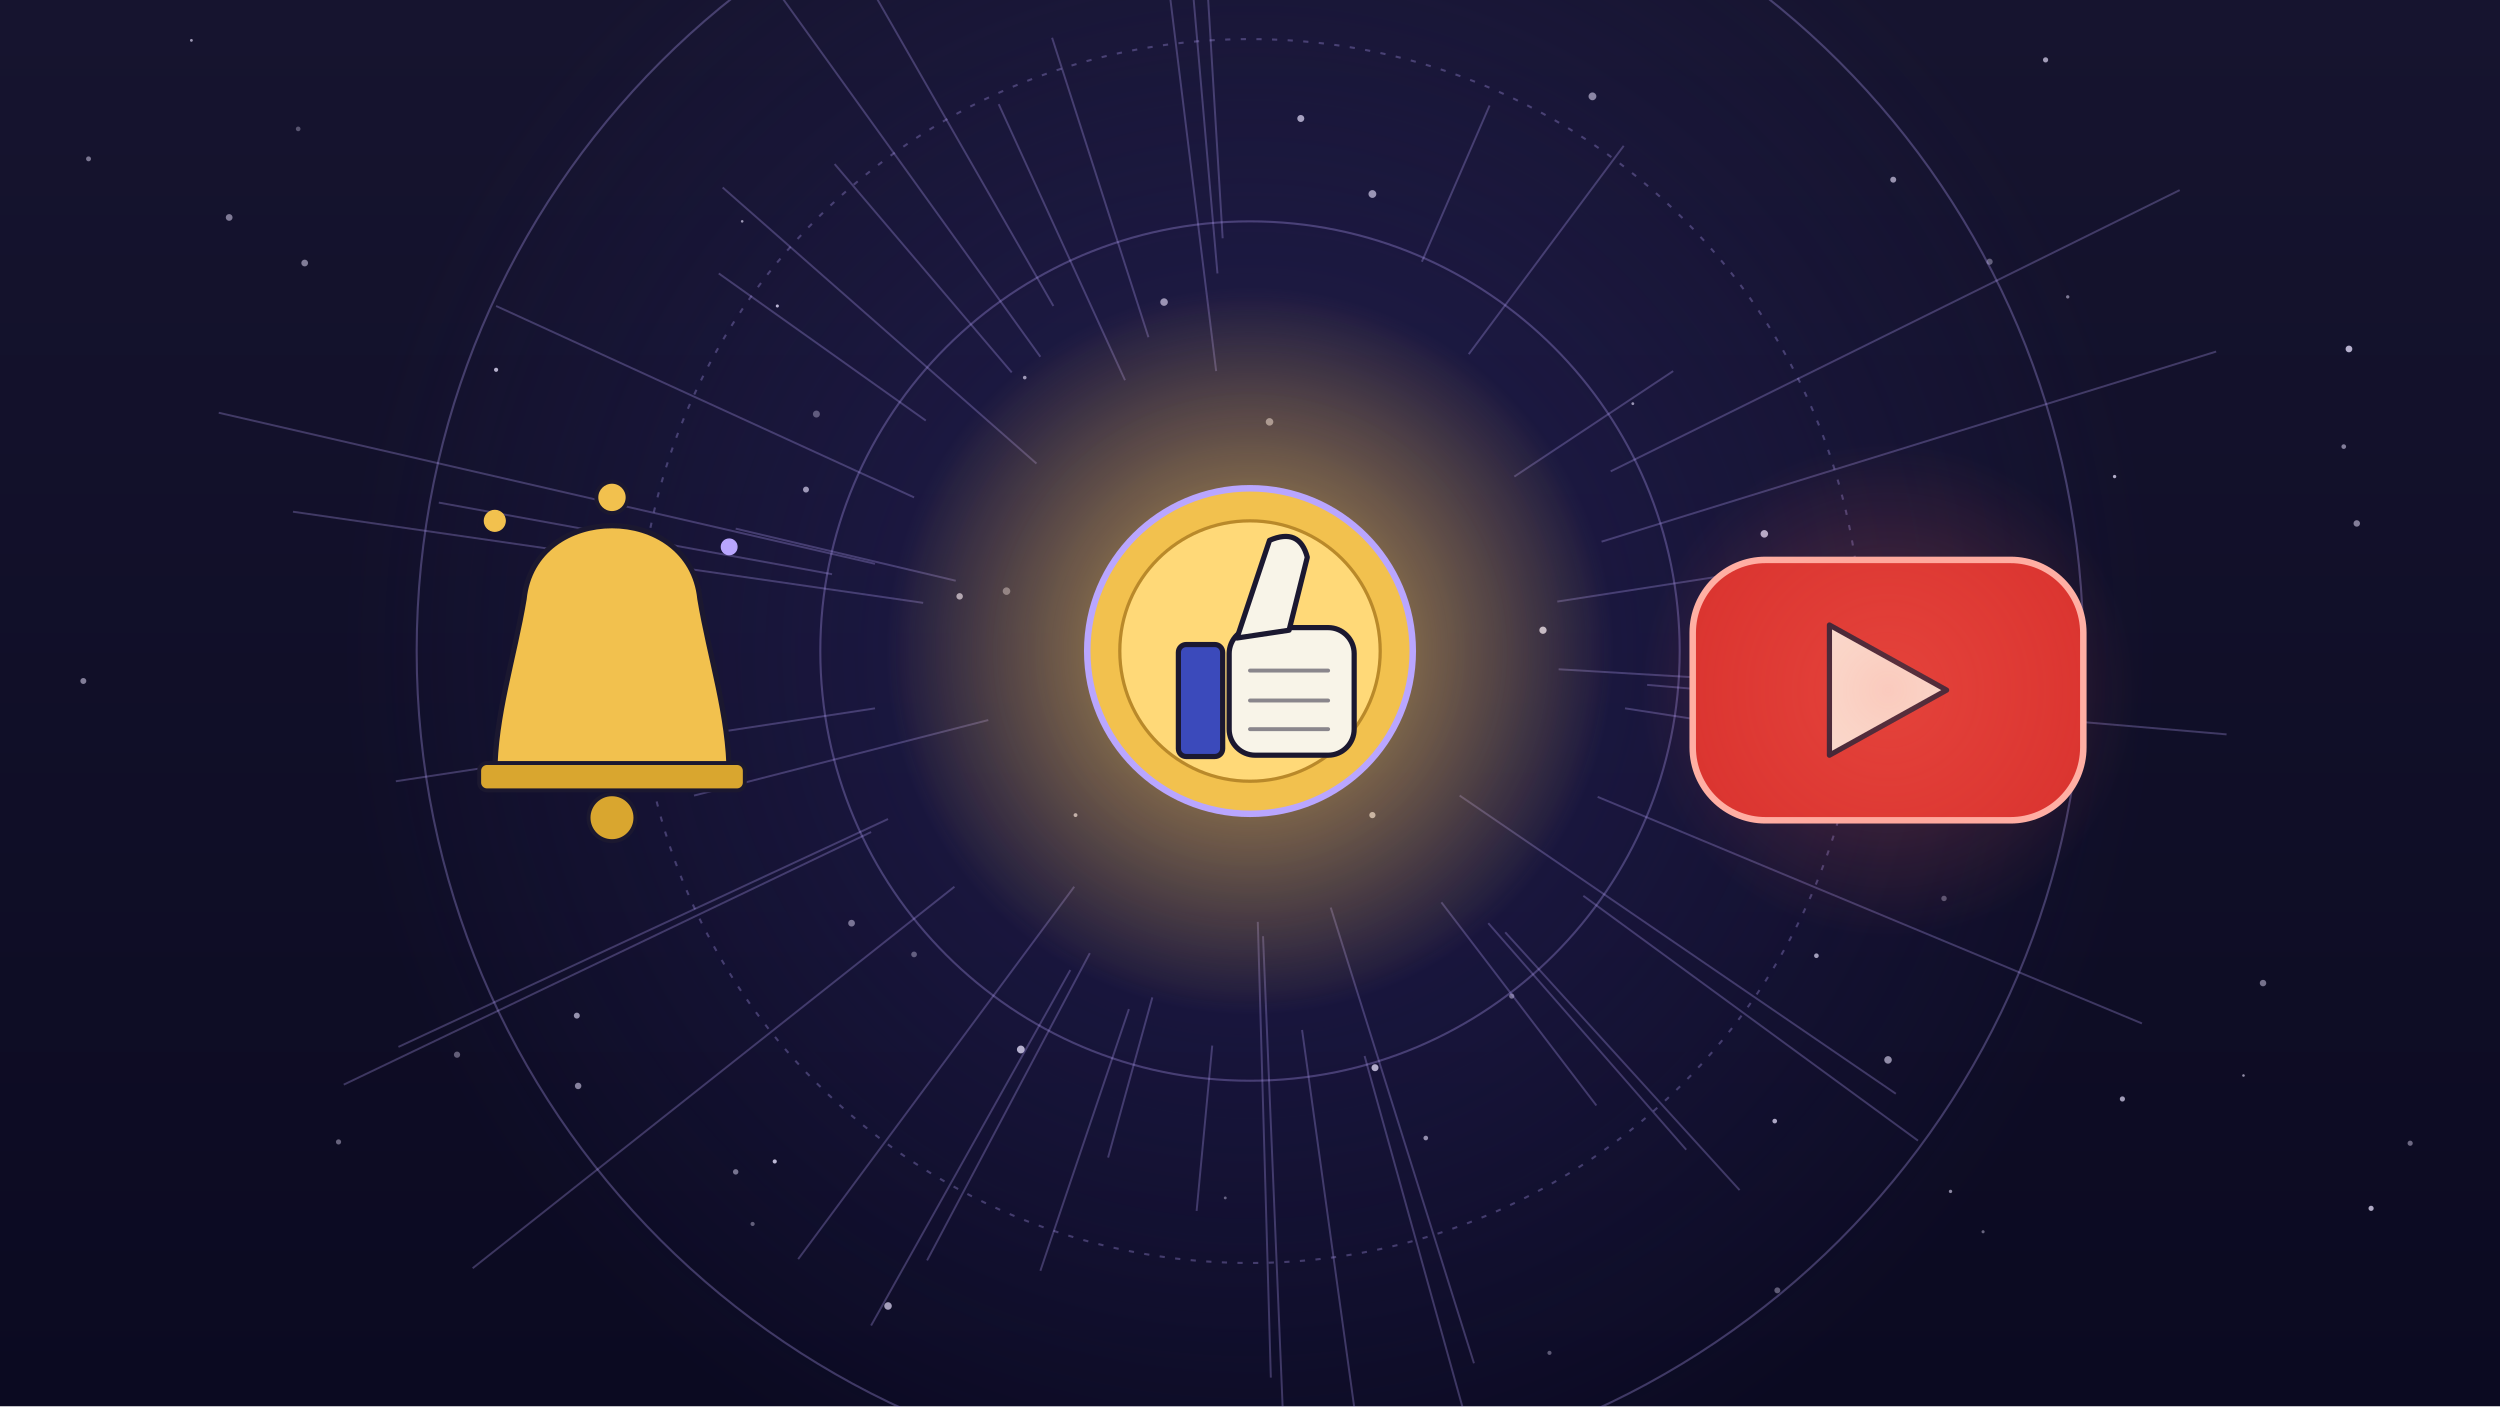
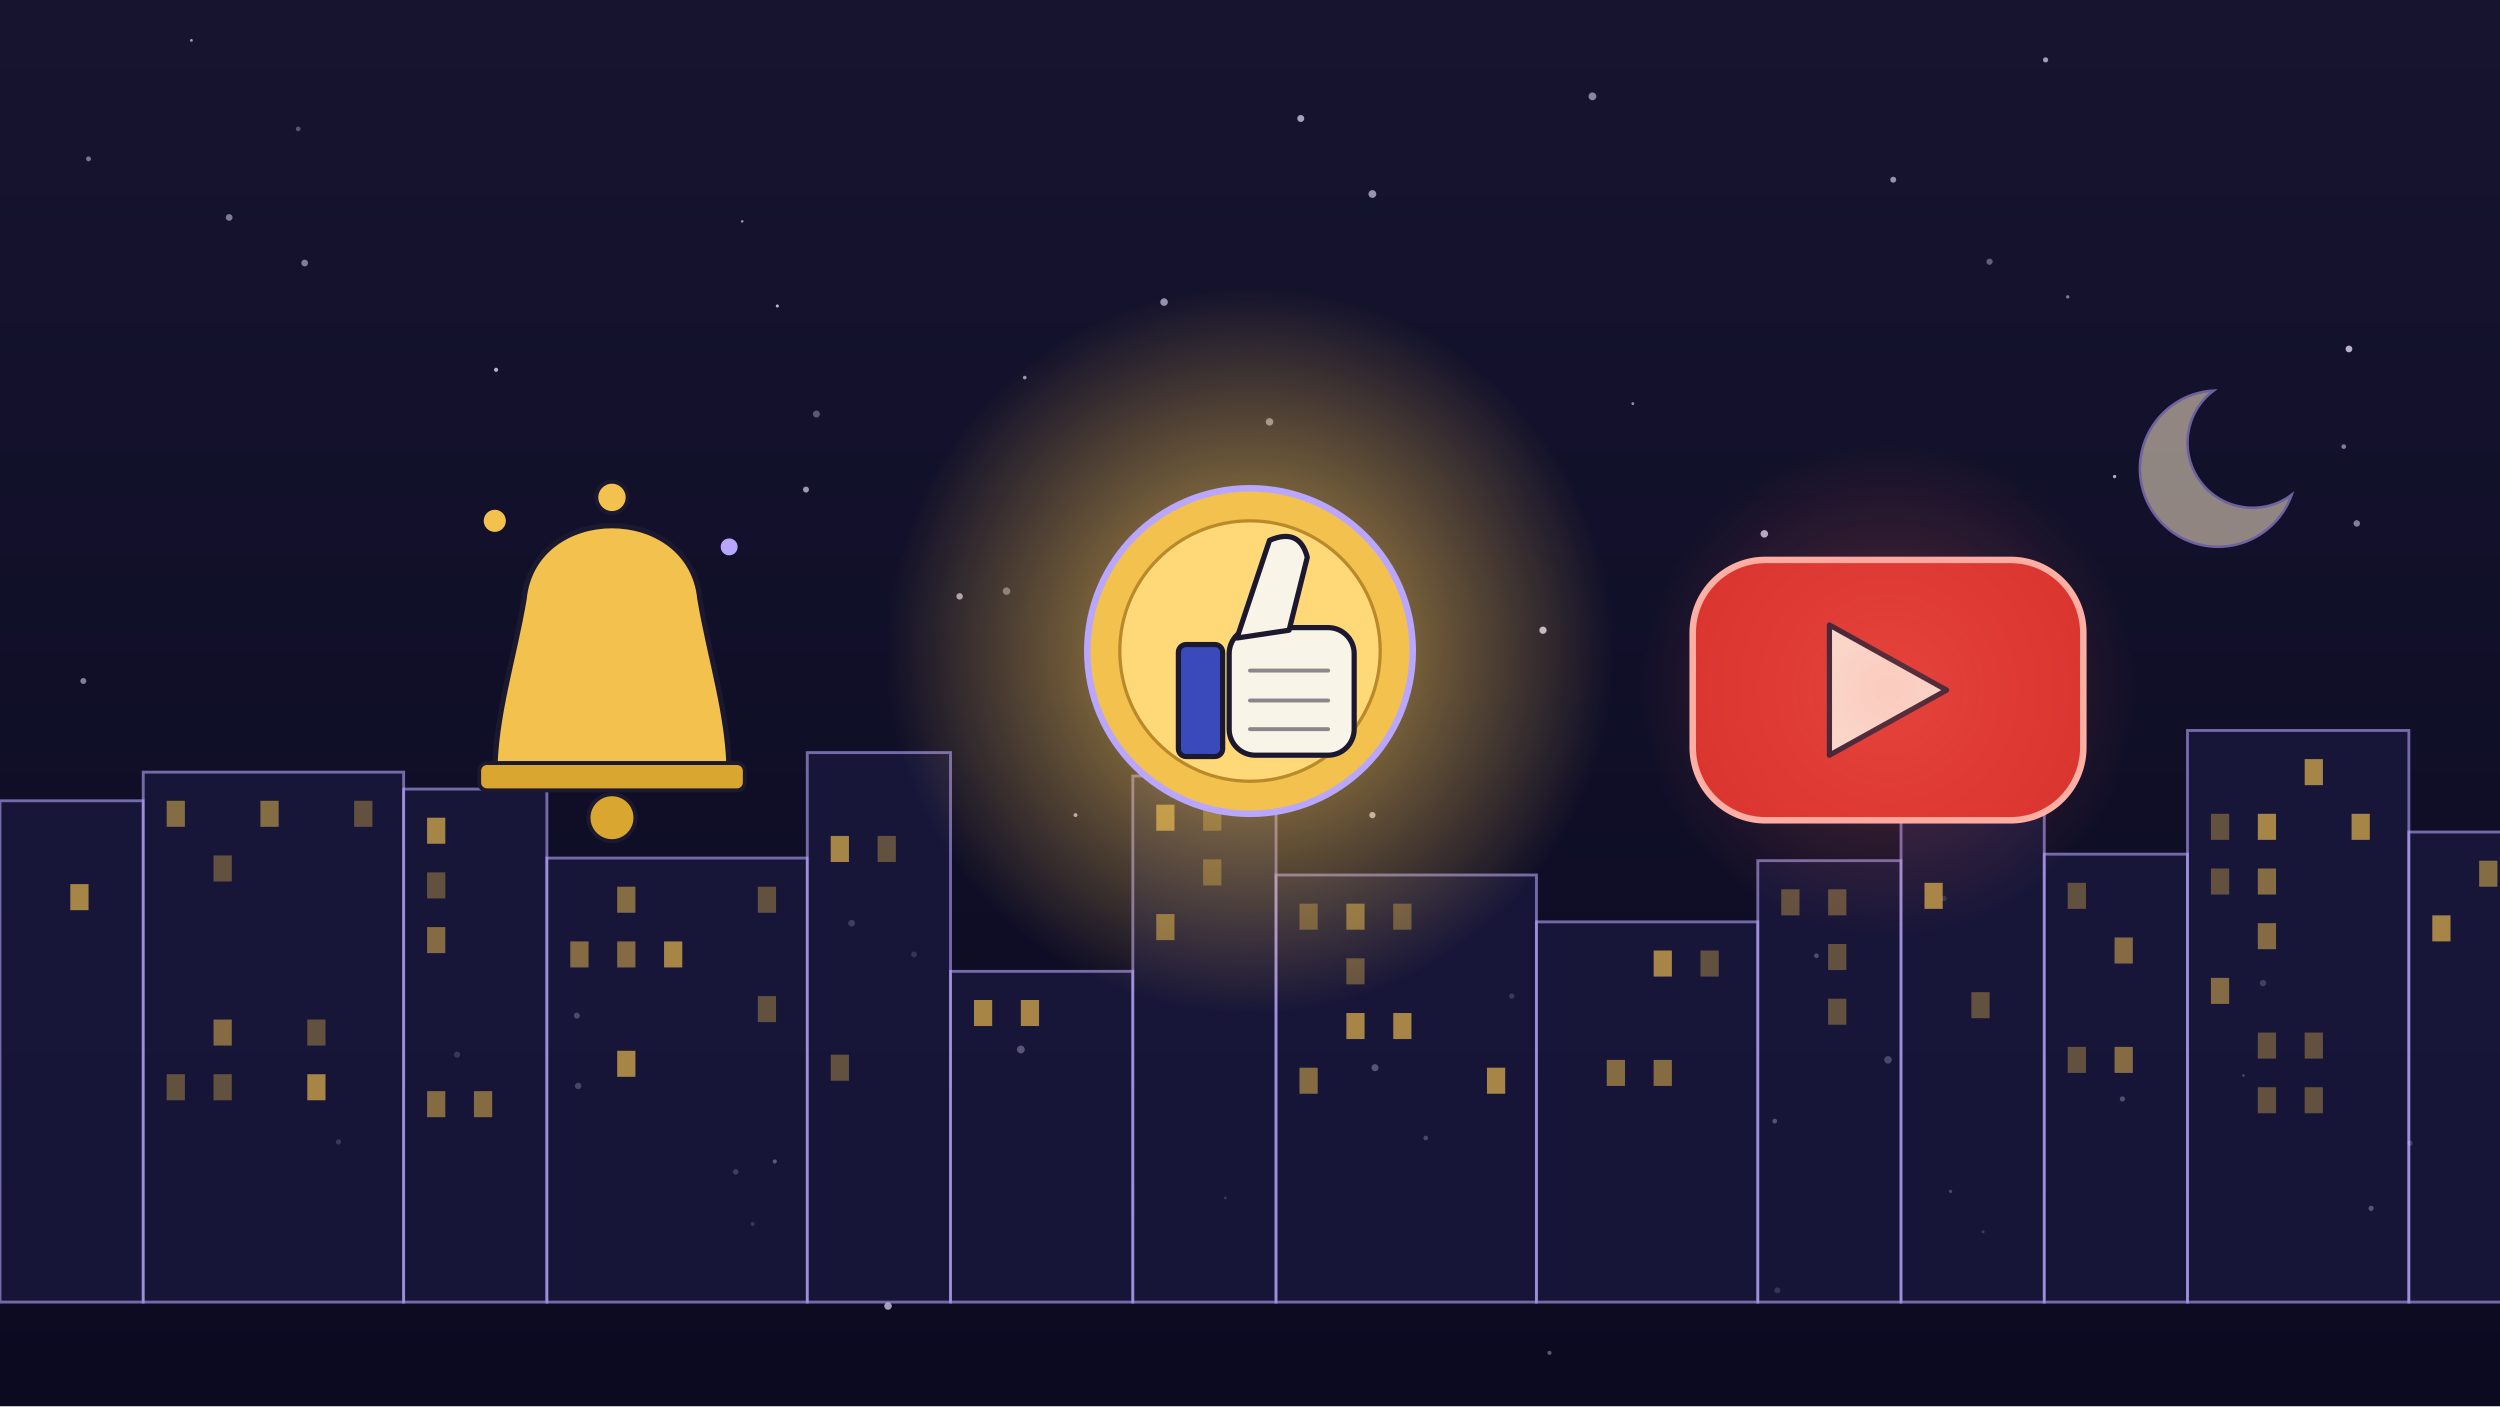
<svg xmlns="http://www.w3.org/2000/svg" viewBox="0 0 1920 1080" width="1920" height="1080">
  <defs>
    <linearGradient id="U121lg1" x1="0" y1="0" x2="0" y2="1">
      <stop offset="0" stop-color="#16142f" />
      <stop offset="1" stop-color="#0b0a21" />
    </linearGradient>
    <radialGradient id="U121gl2">
      <stop offset="0" stop-color="#2a2465" stop-opacity="0.6" />
      <stop offset="1" stop-color="#2a2465" stop-opacity="0" />
    </radialGradient>
    <radialGradient id="U121gl3">
      <stop offset="0" stop-color="#f2c14e" stop-opacity="0.8" />
      <stop offset="1" stop-color="#f2c14e" stop-opacity="0" />
    </radialGradient>
    <radialGradient id="U121gl4">
      <stop offset="0" stop-color="#ff6a5a" stop-opacity="0.3" />
      <stop offset="1" stop-color="#ff6a5a" stop-opacity="0" />
    </radialGradient>
  </defs>
  <rect width="1920" height="1080" fill="url(#U121lg1)" />
-   <circle cx="960" cy="500" r="700" fill="url(#U121gl2)" />
  <circle cx="773" cy="454" r="2.9" fill="#e9e2ff" opacity="0.44" />
  <circle cx="1454" cy="138" r="2.3" fill="#e9e2ff" opacity="0.61" />
  <circle cx="1723" cy="826" r="1.0" fill="#e9e2ff" opacity="0.60" />
  <circle cx="1804" cy="268" r="2.6" fill="#e9e2ff" opacity="0.76" />
  <circle cx="1223" cy="74" r="3.0" fill="#e9e2ff" opacity="0.55" />
  <circle cx="381" cy="284" r="1.6" fill="#e9e2ff" opacity="0.76" />
  <circle cx="1532" cy="581" r="2.9" fill="#e9e2ff" opacity="0.35" />
  <circle cx="229" cy="99" r="1.8" fill="#e9e2ff" opacity="0.32" />
  <circle cx="1800" cy="343" r="1.8" fill="#e9e2ff" opacity="0.52" />
  <circle cx="234" cy="202" r="2.6" fill="#e9e2ff" opacity="0.51" />
  <circle cx="654" cy="709" r="2.6" fill="#e9e2ff" opacity="0.47" />
  <circle cx="1571" cy="46" r="2.0" fill="#e9e2ff" opacity="0.66" />
  <circle cx="1557" cy="527" r="2.6" fill="#e9e2ff" opacity="0.73" />
  <circle cx="619" cy="376" r="2.3" fill="#e9e2ff" opacity="0.64" />
  <circle cx="1493" cy="690" r="2.1" fill="#e9e2ff" opacity="0.33" />
  <circle cx="1056" cy="820" r="2.7" fill="#e9e2ff" opacity="0.74" />
  <circle cx="1365" cy="991" r="2.3" fill="#e9e2ff" opacity="0.37" />
  <circle cx="578" cy="940" r="1.6" fill="#e9e2ff" opacity="0.38" />
  <circle cx="570" cy="170" r="1.0" fill="#e9e2ff" opacity="0.64" />
  <circle cx="546" cy="571" r="2.0" fill="#e9e2ff" opacity="0.79" />
  <circle cx="1498" cy="915" r="1.3" fill="#e9e2ff" opacity="0.58" />
  <circle cx="826" cy="626" r="1.5" fill="#e9e2ff" opacity="0.73" />
  <circle cx="1355" cy="410" r="2.9" fill="#e9e2ff" opacity="0.74" />
  <circle cx="787" cy="290" r="1.4" fill="#e9e2ff" opacity="0.64" />
  <circle cx="147" cy="31" r="1.1" fill="#e9e2ff" opacity="0.64" />
  <circle cx="444" cy="834" r="2.5" fill="#e9e2ff" opacity="0.55" />
  <circle cx="1254" cy="310" r="1.1" fill="#e9e2ff" opacity="0.62" />
  <circle cx="351" cy="810" r="2.4" fill="#e9e2ff" opacity="0.38" />
  <circle cx="894" cy="232" r="2.9" fill="#e9e2ff" opacity="0.61" />
  <circle cx="1065" cy="548" r="2.9" fill="#e9e2ff" opacity="0.68" />
  <circle cx="68" cy="122" r="1.9" fill="#e9e2ff" opacity="0.48" />
  <circle cx="1630" cy="844" r="2.0" fill="#e9e2ff" opacity="0.67" />
  <circle cx="1054" cy="149" r="3.0" fill="#e9e2ff" opacity="0.62" />
  <circle cx="1185" cy="484" r="2.8" fill="#e9e2ff" opacity="0.80" />
  <circle cx="597" cy="235" r="1.2" fill="#e9e2ff" opacity="0.78" />
  <circle cx="854" cy="565" r="2.9" fill="#e9e2ff" opacity="0.35" />
  <circle cx="1161" cy="765" r="2.0" fill="#e9e2ff" opacity="0.44" />
  <circle cx="1588" cy="228" r="1.3" fill="#e9e2ff" opacity="0.50" />
  <circle cx="64" cy="523" r="2.3" fill="#e9e2ff" opacity="0.52" />
  <circle cx="1095" cy="874" r="1.8" fill="#e9e2ff" opacity="0.59" />
  <circle cx="999" cy="91" r="2.7" fill="#e9e2ff" opacity="0.68" />
  <circle cx="1054" cy="626" r="2.4" fill="#e9e2ff" opacity="0.74" />
  <circle cx="1523" cy="946" r="1.2" fill="#e9e2ff" opacity="0.42" />
  <circle cx="176" cy="167" r="2.6" fill="#e9e2ff" opacity="0.50" />
  <circle cx="1821" cy="928" r="2.0" fill="#e9e2ff" opacity="0.73" />
  <circle cx="702" cy="733" r="2.2" fill="#e9e2ff" opacity="0.36" />
  <circle cx="443" cy="780" r="2.3" fill="#e9e2ff" opacity="0.62" />
  <circle cx="1471" cy="472" r="2.4" fill="#e9e2ff" opacity="0.75" />
  <circle cx="1590" cy="505" r="1.2" fill="#e9e2ff" opacity="0.60" />
  <circle cx="1363" cy="861" r="1.8" fill="#e9e2ff" opacity="0.72" />
  <circle cx="1528" cy="201" r="2.4" fill="#e9e2ff" opacity="0.36" />
  <circle cx="1450" cy="814" r="2.9" fill="#e9e2ff" opacity="0.59" />
  <circle cx="595" cy="892" r="1.6" fill="#e9e2ff" opacity="0.80" />
  <circle cx="1738" cy="755" r="2.5" fill="#e9e2ff" opacity="0.47" />
  <circle cx="1424" cy="599" r="2.2" fill="#e9e2ff" opacity="0.54" />
  <circle cx="1395" cy="734" r="1.8" fill="#e9e2ff" opacity="0.67" />
  <circle cx="1810" cy="402" r="2.5" fill="#e9e2ff" opacity="0.52" />
  <circle cx="784" cy="806" r="3.0" fill="#e9e2ff" opacity="0.76" />
  <circle cx="1473" cy="449" r="2.0" fill="#e9e2ff" opacity="0.76" />
  <circle cx="1851" cy="878" r="2.0" fill="#e9e2ff" opacity="0.43" />
  <circle cx="1624" cy="366" r="1.3" fill="#e9e2ff" opacity="0.74" />
  <circle cx="941" cy="920" r="1.1" fill="#e9e2ff" opacity="0.40" />
  <circle cx="907" cy="387" r="1.9" fill="#e9e2ff" opacity="0.74" />
  <circle cx="565" cy="900" r="2.1" fill="#e9e2ff" opacity="0.48" />
  <circle cx="627" cy="318" r="2.7" fill="#e9e2ff" opacity="0.34" />
  <circle cx="260" cy="877" r="2.0" fill="#e9e2ff" opacity="0.41" />
  <circle cx="975" cy="324" r="2.9" fill="#e9e2ff" opacity="0.56" />
  <circle cx="737" cy="458" r="2.5" fill="#e9e2ff" opacity="0.68" />
  <circle cx="682" cy="1003" r="2.9" fill="#e9e2ff" opacity="0.68" />
  <circle cx="1190" cy="1039" r="1.6" fill="#e9e2ff" opacity="0.36" />
-   <g stroke="#b9a6ff" stroke-width="1.5" opacity="0.28">
-     <line x1="809" y1="235" x2="584" y2="-157" />
-     <line x1="822" y1="745" x2="669" y2="1018" />
-     <line x1="702" y1="382" x2="381" y2="235" />
-     <line x1="1092" y1="201" x2="1144" y2="81" />
-     <line x1="1000" y1="791" x2="1051" y2="1160" />
-     <line x1="734" y1="446" x2="565" y2="406" />
-     <line x1="1227" y1="612" x2="1645" y2="786" />
-     <line x1="1163" y1="366" x2="1285" y2="285" />
-     <line x1="709" y1="463" x2="225" y2="393" />
-     <line x1="1216" y1="688" x2="1473" y2="876" />
-     <line x1="935" y1="210" x2="900" y2="-193" />
-     <line x1="1237" y1="362" x2="1674" y2="146" />
-     <line x1="1143" y1="709" x2="1295" y2="883" />
-     <line x1="1156" y1="716" x2="1336" y2="914" />
-     <line x1="1022" y1="697" x2="1132" y2="1047" />
-     <line x1="1265" y1="526" x2="1710" y2="564" />
-     <line x1="837" y1="732" x2="712" y2="968" />
-     <line x1="970" y1="719" x2="986" y2="1103" />
-     <line x1="825" y1="681" x2="613" y2="967" />
-     <line x1="682" y1="629" x2="306" y2="804" />
-     <line x1="931" y1="803" x2="919" y2="930" />
-     <line x1="867" y1="775" x2="799" y2="976" />
-     <line x1="1121" y1="611" x2="1456" y2="840" />
-     <line x1="672" y1="544" x2="304" y2="600" />
-     <line x1="1248" y1="544" x2="1435" y2="573" />
-     <line x1="1230" y1="416" x2="1702" y2="270" />
-     <line x1="672" y1="433" x2="168" y2="317" />
-     <line x1="639" y1="441" x2="337" y2="386" />
-     <line x1="864" y1="292" x2="767" y2="80" />
-     <line x1="777" y1="286" x2="641" y2="126" />
-     <line x1="882" y1="259" x2="808" y2="29" />
-     <line x1="885" y1="766" x2="851" y2="889" />
-     <line x1="1107" y1="693" x2="1226" y2="849" />
-     <line x1="799" y1="274" x2="507" y2="-132" />
-     <line x1="939" y1="183" x2="926" y2="-31" />
-     <line x1="669" y1="639" x2="264" y2="833" />
-     <line x1="966" y1="708" x2="976" y2="1058" />
-     <line x1="1196" y1="462" x2="1370" y2="435" />
-     <line x1="759" y1="553" x2="533" y2="611" />
-     <line x1="796" y1="356" x2="555" y2="144" />
-     <line x1="1197" y1="514" x2="1416" y2="527" />
-     <line x1="711" y1="323" x2="552" y2="210" />
-     <line x1="1128" y1="272" x2="1247" y2="112" />
-     <line x1="934" y1="285" x2="878" y2="-170" />
-     <line x1="733" y1="681" x2="363" y2="974" />
-     <line x1="1048" y1="811" x2="1164" y2="1227" />
-   </g>
-   <circle cx="960" cy="500" r="330" fill="none" stroke="#b9a6ff" stroke-width="1.6" opacity="0.3" stroke-dasharray="" />
-   <circle cx="960" cy="500" r="470" fill="none" stroke="#b9a6ff" stroke-width="1.6" opacity="0.3" stroke-dasharray="4 8" />
-   <circle cx="960" cy="500" r="640" fill="none" stroke="#b9a6ff" stroke-width="1.6" opacity="0.3" stroke-dasharray="" />
+   <g>
+     <rect x="0" y="615" width="110" height="385" fill="#1c1a45" stroke="#b9a6ff" stroke-width="2.2" opacity="0.6" />
+     <rect x="54" y="679" width="14" height="20" fill="#f2c14e" opacity="0.65" />
+     <rect x="110" y="593" width="200" height="407" fill="#1c1a45" stroke="#b9a6ff" stroke-width="2.2" opacity="0.6" />
+     <rect x="128" y="615" width="14" height="20" fill="#f2c14e" opacity="0.5" />
+     <rect x="128" y="825" width="14" height="20" fill="#f2c14e" opacity="0.35" />
+     <rect x="164" y="657" width="14" height="20" fill="#f2c14e" opacity="0.35" />
+     <rect x="164" y="783" width="14" height="20" fill="#f2c14e" opacity="0.5" />
+     <rect x="164" y="825" width="14" height="20" fill="#f2c14e" opacity="0.35" />
+     <rect x="200" y="615" width="14" height="20" fill="#f2c14e" opacity="0.5" />
+     <rect x="236" y="783" width="14" height="20" fill="#f2c14e" opacity="0.35" />
+     <rect x="236" y="825" width="14" height="20" fill="#f2c14e" opacity="0.65" />
+     <rect x="272" y="615" width="14" height="20" fill="#f2c14e" opacity="0.35" />
+     <rect x="310" y="606" width="110" height="394" fill="#1c1a45" stroke="#b9a6ff" stroke-width="2.2" opacity="0.6" />
+     <rect x="328" y="628" width="14" height="20" fill="#f2c14e" opacity="0.65" />
+     <rect x="328" y="670" width="14" height="20" fill="#f2c14e" opacity="0.35" />
+     <rect x="328" y="712" width="14" height="20" fill="#f2c14e" opacity="0.5" />
+     <rect x="328" y="838" width="14" height="20" fill="#f2c14e" opacity="0.5" />
+     <rect x="364" y="838" width="14" height="20" fill="#f2c14e" opacity="0.5" />
+     <rect x="420" y="659" width="200" height="341" fill="#1c1a45" stroke="#b9a6ff" stroke-width="2.2" opacity="0.6" />
+     <rect x="438" y="723" width="14" height="20" fill="#f2c14e" opacity="0.5" />
+     <rect x="474" y="681" width="14" height="20" fill="#f2c14e" opacity="0.5" />
+     <rect x="474" y="723" width="14" height="20" fill="#f2c14e" opacity="0.5" />
+     <rect x="474" y="807" width="14" height="20" fill="#f2c14e" opacity="0.65" />
+     <rect x="510" y="723" width="14" height="20" fill="#f2c14e" opacity="0.65" />
+     <rect x="582" y="681" width="14" height="20" fill="#f2c14e" opacity="0.35" />
+     <rect x="582" y="765" width="14" height="20" fill="#f2c14e" opacity="0.35" />
+     <rect x="620" y="578" width="110" height="422" fill="#1c1a45" stroke="#b9a6ff" stroke-width="2.2" opacity="0.6" />
+     <rect x="638" y="642" width="14" height="20" fill="#f2c14e" opacity="0.65" />
+     <rect x="638" y="810" width="14" height="20" fill="#f2c14e" opacity="0.35" />
+     <rect x="674" y="642" width="14" height="20" fill="#f2c14e" opacity="0.35" />
+     <rect x="730" y="746" width="140" height="254" fill="#1c1a45" stroke="#b9a6ff" stroke-width="2.2" opacity="0.6" />
+     <rect x="748" y="768" width="14" height="20" fill="#f2c14e" opacity="0.65" />
+     <rect x="784" y="768" width="14" height="20" fill="#f2c14e" opacity="0.65" />
+     <rect x="870" y="596" width="110" height="404" fill="#1c1a45" stroke="#b9a6ff" stroke-width="2.2" opacity="0.6" />
+     <rect x="888" y="618" width="14" height="20" fill="#f2c14e" opacity="0.65" />
+     <rect x="888" y="702" width="14" height="20" fill="#f2c14e" opacity="0.5" />
+     <rect x="924" y="618" width="14" height="20" fill="#f2c14e" opacity="0.35" />
+     <rect x="924" y="660" width="14" height="20" fill="#f2c14e" opacity="0.35" />
+     <rect x="980" y="672" width="200" height="328" fill="#1c1a45" stroke="#b9a6ff" stroke-width="2.2" opacity="0.6" />
+     <rect x="998" y="694" width="14" height="20" fill="#f2c14e" opacity="0.35" />
+     <rect x="998" y="820" width="14" height="20" fill="#f2c14e" opacity="0.5" />
+     <rect x="1034" y="694" width="14" height="20" fill="#f2c14e" opacity="0.5" />
+     <rect x="1034" y="736" width="14" height="20" fill="#f2c14e" opacity="0.35" />
+     <rect x="1034" y="778" width="14" height="20" fill="#f2c14e" opacity="0.65" />
+     <rect x="1070" y="694" width="14" height="20" fill="#f2c14e" opacity="0.35" />
+     <rect x="1070" y="778" width="14" height="20" fill="#f2c14e" opacity="0.65" />
+     <rect x="1142" y="820" width="14" height="20" fill="#f2c14e" opacity="0.65" />
+     <rect x="1180" y="708" width="170" height="292" fill="#1c1a45" stroke="#b9a6ff" stroke-width="2.2" opacity="0.6" />
+     <rect x="1234" y="814" width="14" height="20" fill="#f2c14e" opacity="0.5" />
+     <rect x="1270" y="730" width="14" height="20" fill="#f2c14e" opacity="0.65" />
+     <rect x="1270" y="814" width="14" height="20" fill="#f2c14e" opacity="0.5" />
+     <rect x="1306" y="730" width="14" height="20" fill="#f2c14e" opacity="0.35" />
+     <rect x="1350" y="661" width="110" height="339" fill="#1c1a45" stroke="#b9a6ff" stroke-width="2.2" opacity="0.6" />
+     <rect x="1368" y="683" width="14" height="20" fill="#f2c14e" opacity="0.35" />
+     <rect x="1404" y="683" width="14" height="20" fill="#f2c14e" opacity="0.35" />
+     <rect x="1404" y="725" width="14" height="20" fill="#f2c14e" opacity="0.35" />
+     <rect x="1404" y="767" width="14" height="20" fill="#f2c14e" opacity="0.35" />
+     <rect x="1460" y="614" width="110" height="386" fill="#1c1a45" stroke="#b9a6ff" stroke-width="2.2" opacity="0.6" />
+     <rect x="1478" y="678" width="14" height="20" fill="#f2c14e" opacity="0.65" />
+     <rect x="1514" y="762" width="14" height="20" fill="#f2c14e" opacity="0.35" />
+     <rect x="1570" y="656" width="110" height="344" fill="#1c1a45" stroke="#b9a6ff" stroke-width="2.2" opacity="0.6" />
+     <rect x="1588" y="678" width="14" height="20" fill="#f2c14e" opacity="0.35" />
+     <rect x="1588" y="804" width="14" height="20" fill="#f2c14e" opacity="0.35" />
+     <rect x="1624" y="720" width="14" height="20" fill="#f2c14e" opacity="0.5" />
+     <rect x="1624" y="804" width="14" height="20" fill="#f2c14e" opacity="0.5" />
+     <rect x="1680" y="561" width="170" height="439" fill="#1c1a45" stroke="#b9a6ff" stroke-width="2.2" opacity="0.6" />
+     <rect x="1698" y="625" width="14" height="20" fill="#f2c14e" opacity="0.35" />
+     <rect x="1698" y="667" width="14" height="20" fill="#f2c14e" opacity="0.35" />
+     <rect x="1698" y="751" width="14" height="20" fill="#f2c14e" opacity="0.5" />
+     <rect x="1734" y="625" width="14" height="20" fill="#f2c14e" opacity="0.65" />
+     <rect x="1734" y="667" width="14" height="20" fill="#f2c14e" opacity="0.5" />
+     <rect x="1734" y="709" width="14" height="20" fill="#f2c14e" opacity="0.5" />
+     <rect x="1734" y="793" width="14" height="20" fill="#f2c14e" opacity="0.35" />
+     <rect x="1734" y="835" width="14" height="20" fill="#f2c14e" opacity="0.35" />
+     <rect x="1770" y="583" width="14" height="20" fill="#f2c14e" opacity="0.65" />
+     <rect x="1770" y="793" width="14" height="20" fill="#f2c14e" opacity="0.35" />
+     <rect x="1770" y="835" width="14" height="20" fill="#f2c14e" opacity="0.35" />
+     <rect x="1806" y="625" width="14" height="20" fill="#f2c14e" opacity="0.65" />
+     <rect x="1850" y="639" width="170" height="361" fill="#1c1a45" stroke="#b9a6ff" stroke-width="2.2" opacity="0.6" />
+     <rect x="1868" y="703" width="14" height="20" fill="#f2c14e" opacity="0.65" />
+     <rect x="1904" y="661" width="14" height="20" fill="#f2c14e" opacity="0.5" />
+     <rect x="1940" y="745" width="14" height="20" fill="#f2c14e" opacity="0.65" />
+     <rect x="1976" y="787" width="14" height="20" fill="#f2c14e" opacity="0.5" />
+   </g>
+   <path d="M1700,300 A60,60 0 1 0 1760,380 A46,46 0 1 1 1700,300 Z" fill="#f8e6c8" opacity="0.55" stroke="#b9a6ff" stroke-width="2" />
+   <line x1="1060" y1="560" x2="1060" y2="470" stroke="#b9a6ff" stroke-width="2.5" opacity="0.5" />
+   <circle cx="1060" cy="466" r="5" fill="#d9322e" opacity="0.7" />
  <g id="mv-glint-core">
    <circle cx="960" cy="500" r="280" fill="url(#U121gl3)" />
  </g>
  <circle cx="960" cy="500" r="125" fill="#f2c14e" stroke="#b9a6ff" stroke-width="5" />
  <circle cx="960" cy="500" r="100" fill="#ffd978" stroke="#b9892a" stroke-width="2.5" />
  <rect x="905" y="495" width="34" height="86" rx="6" fill="#3b4abb" stroke="#1b1830" stroke-width="4" />
  <rect x="944" y="482" width="96" height="98" rx="20" fill="#f8f4e8" stroke="#1b1830" stroke-width="4" />
  <path d="M950,490 L975,415 Q998,405 1004,428 L990,484 Z" fill="#f8f4e8" stroke="#1b1830" stroke-width="4" stroke-linejoin="round" stroke-linecap="round" />
  <path d="M960,515 L1020,515" fill="none" stroke="#1b1830" stroke-width="3" stroke-linejoin="round" stroke-linecap="round" opacity="0.5" />
  <path d="M960,538 L1020,538" fill="none" stroke="#1b1830" stroke-width="3" stroke-linejoin="round" stroke-linecap="round" opacity="0.5" />
  <path d="M960,560 L1020,560" fill="none" stroke="#1b1830" stroke-width="3" stroke-linejoin="round" stroke-linecap="round" opacity="0.5" />
  <g id="mv-bell-sub">
    <circle cx="470" cy="382.0" r="12.0" fill="#f2c14e" stroke="#1b1830" stroke-width="3" />
    <path d="M380.0,595.0 C380.0,550.0 395.0,505.0 402.5,460.0 C410.0,385.0 530.0,385.0 537.5,460.0 C545.0,505.0 560.0,550.0 560.0,595.0 Z" fill="#f2c14e" stroke="#1b1830" stroke-width="4" stroke-linejoin="round" stroke-linecap="round" />
    <rect x="368.0" y="586.0" width="204.0" height="21.0" rx="6" fill="#d9a62f" stroke="#1b1830" stroke-width="3" />
    <circle cx="470" cy="628.0" r="18.0" fill="#d9a62f" stroke="#1b1830" stroke-width="3" />
  </g>
  <g id="mv-spark-b">
    <circle cx="380" cy="400" r="8" fill="#f2c14e" stroke="#f2c14e" stroke-width="1" />
    <circle cx="560" cy="420" r="6" fill="#b9a6ff" stroke="#b9a6ff" stroke-width="1" />
  </g>
  <rect x="1300" y="430" width="300" height="200" rx="56" fill="#d9322e" stroke="#ffb3a8" stroke-width="5" />
  <path d="M1405,480 L1405,580 L1495,530 Z" fill="#f8f4e8" stroke="#1b1830" stroke-width="4" stroke-linejoin="round" stroke-linecap="round" />
  <g id="mv-lamp-play">
    <circle cx="1450" cy="530" r="190" fill="url(#U121gl4)" />
  </g>
</svg>
